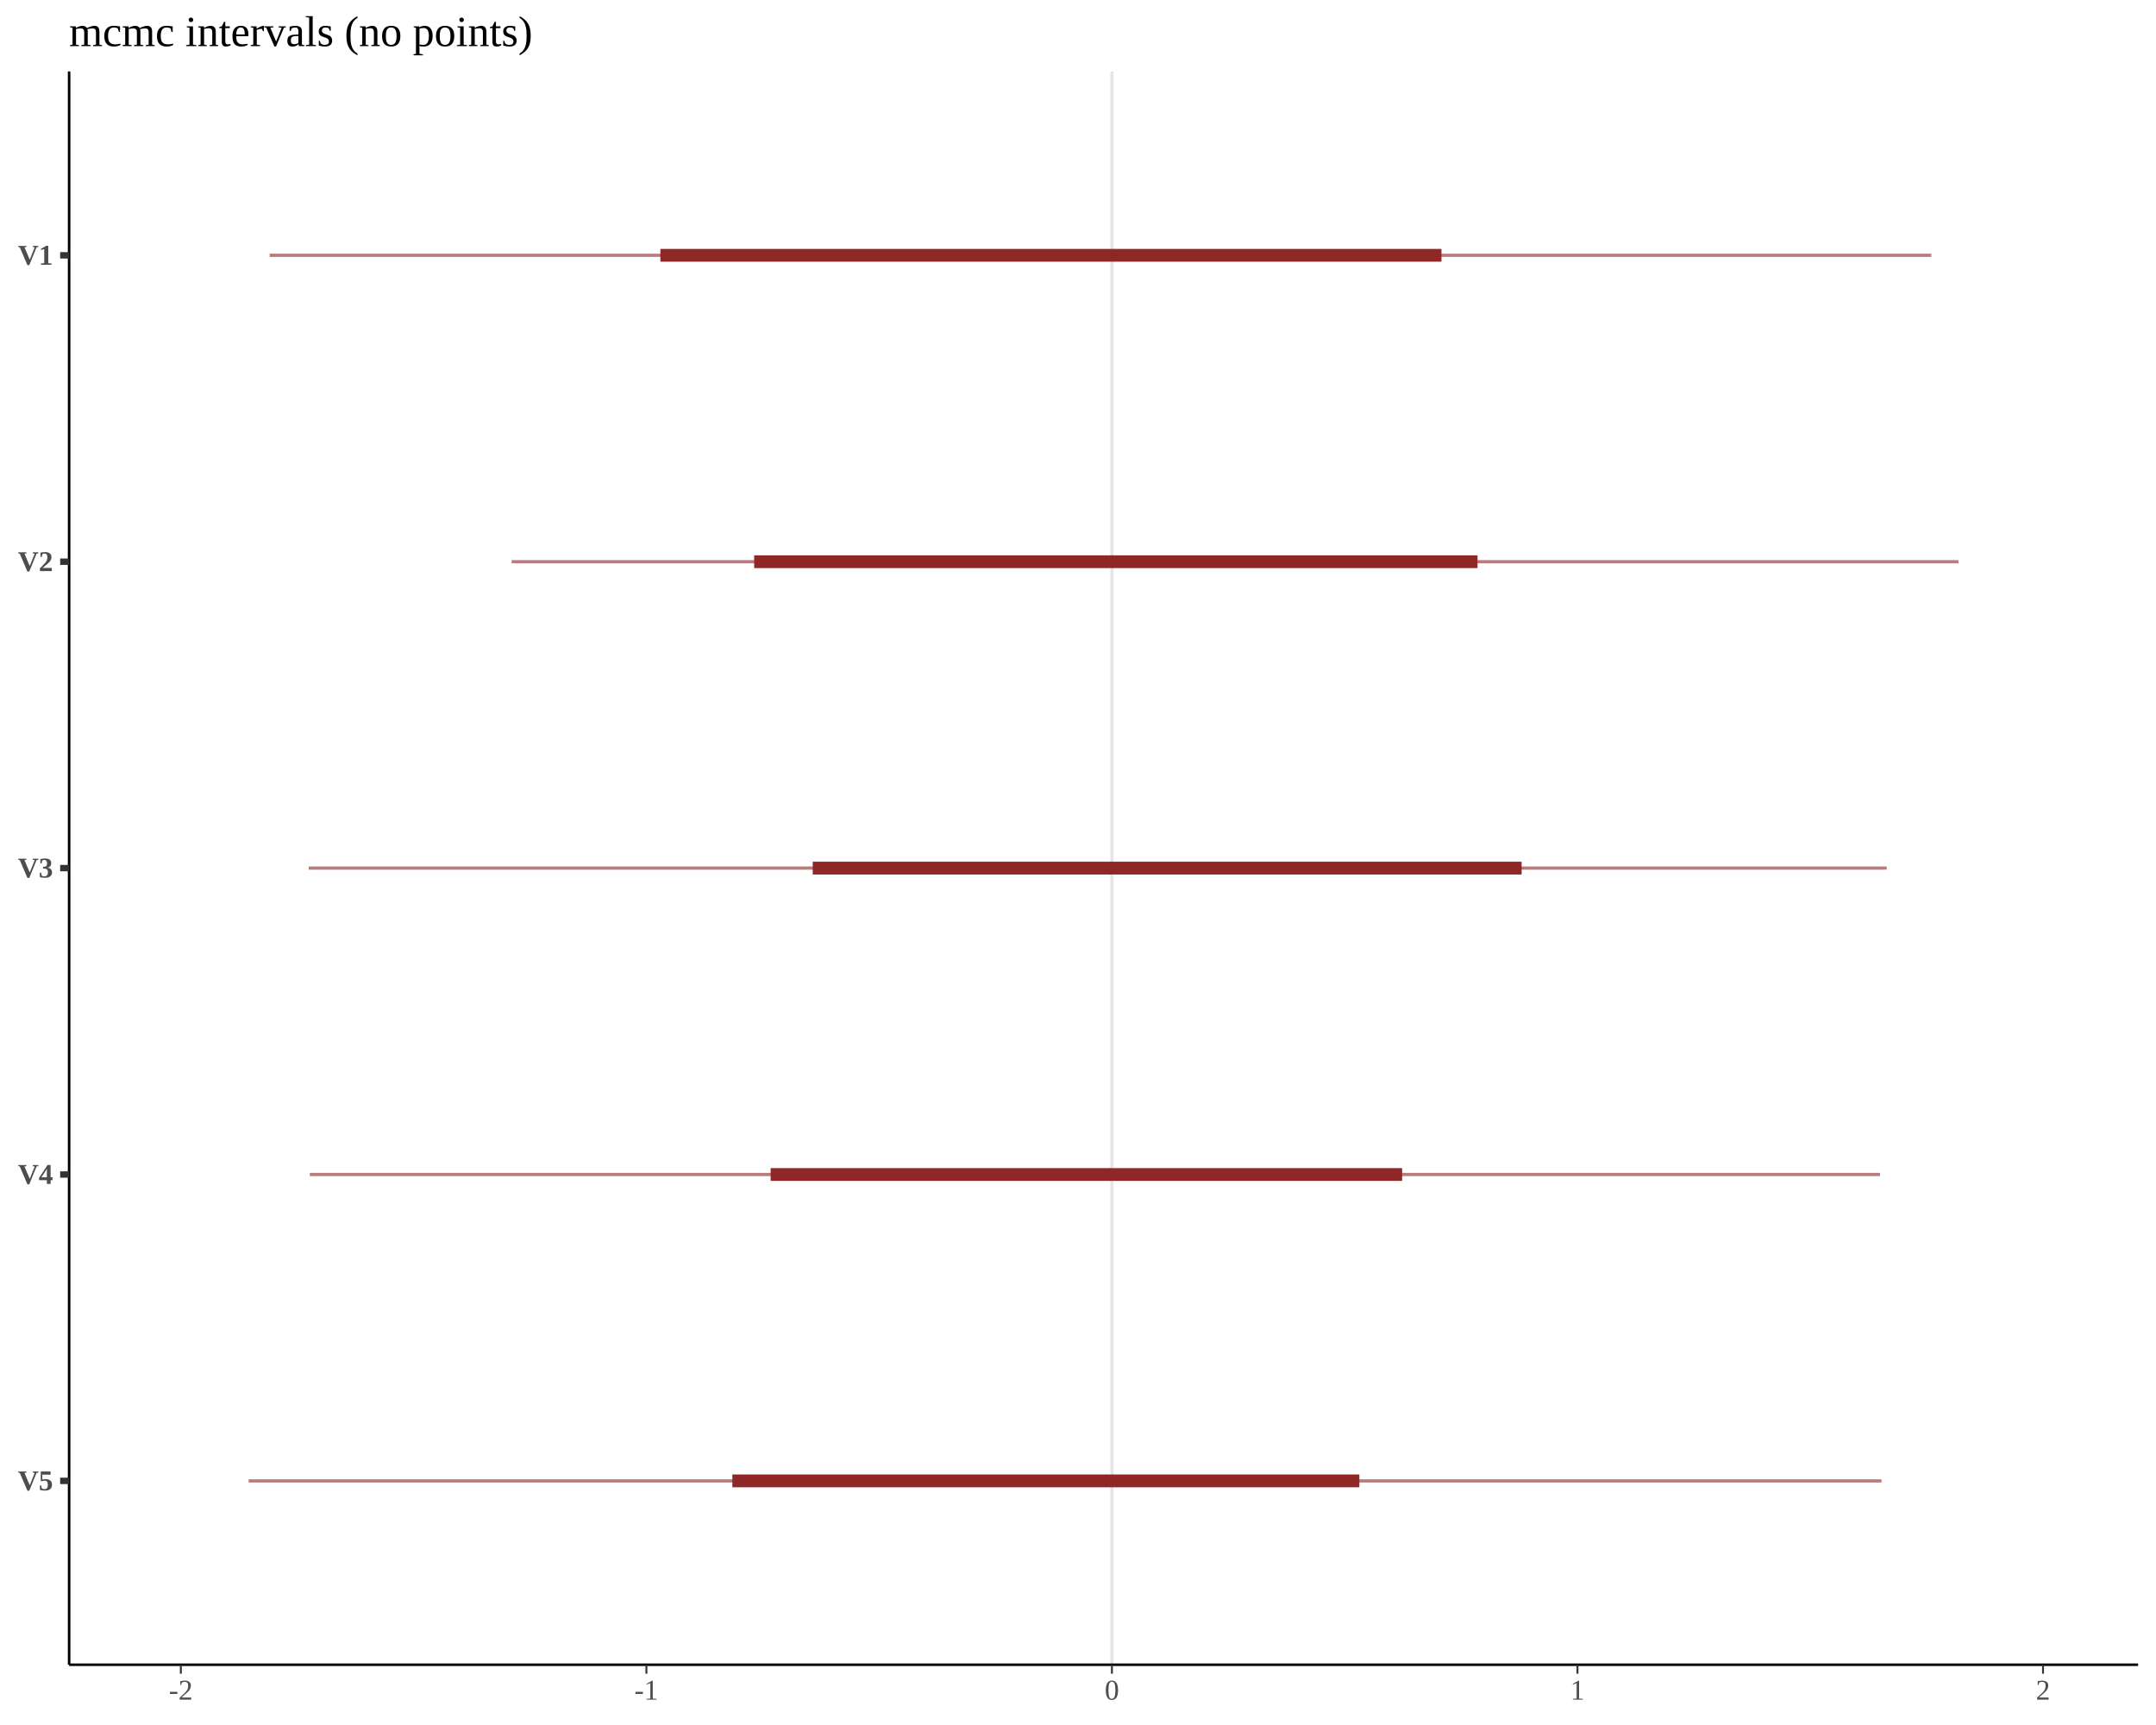
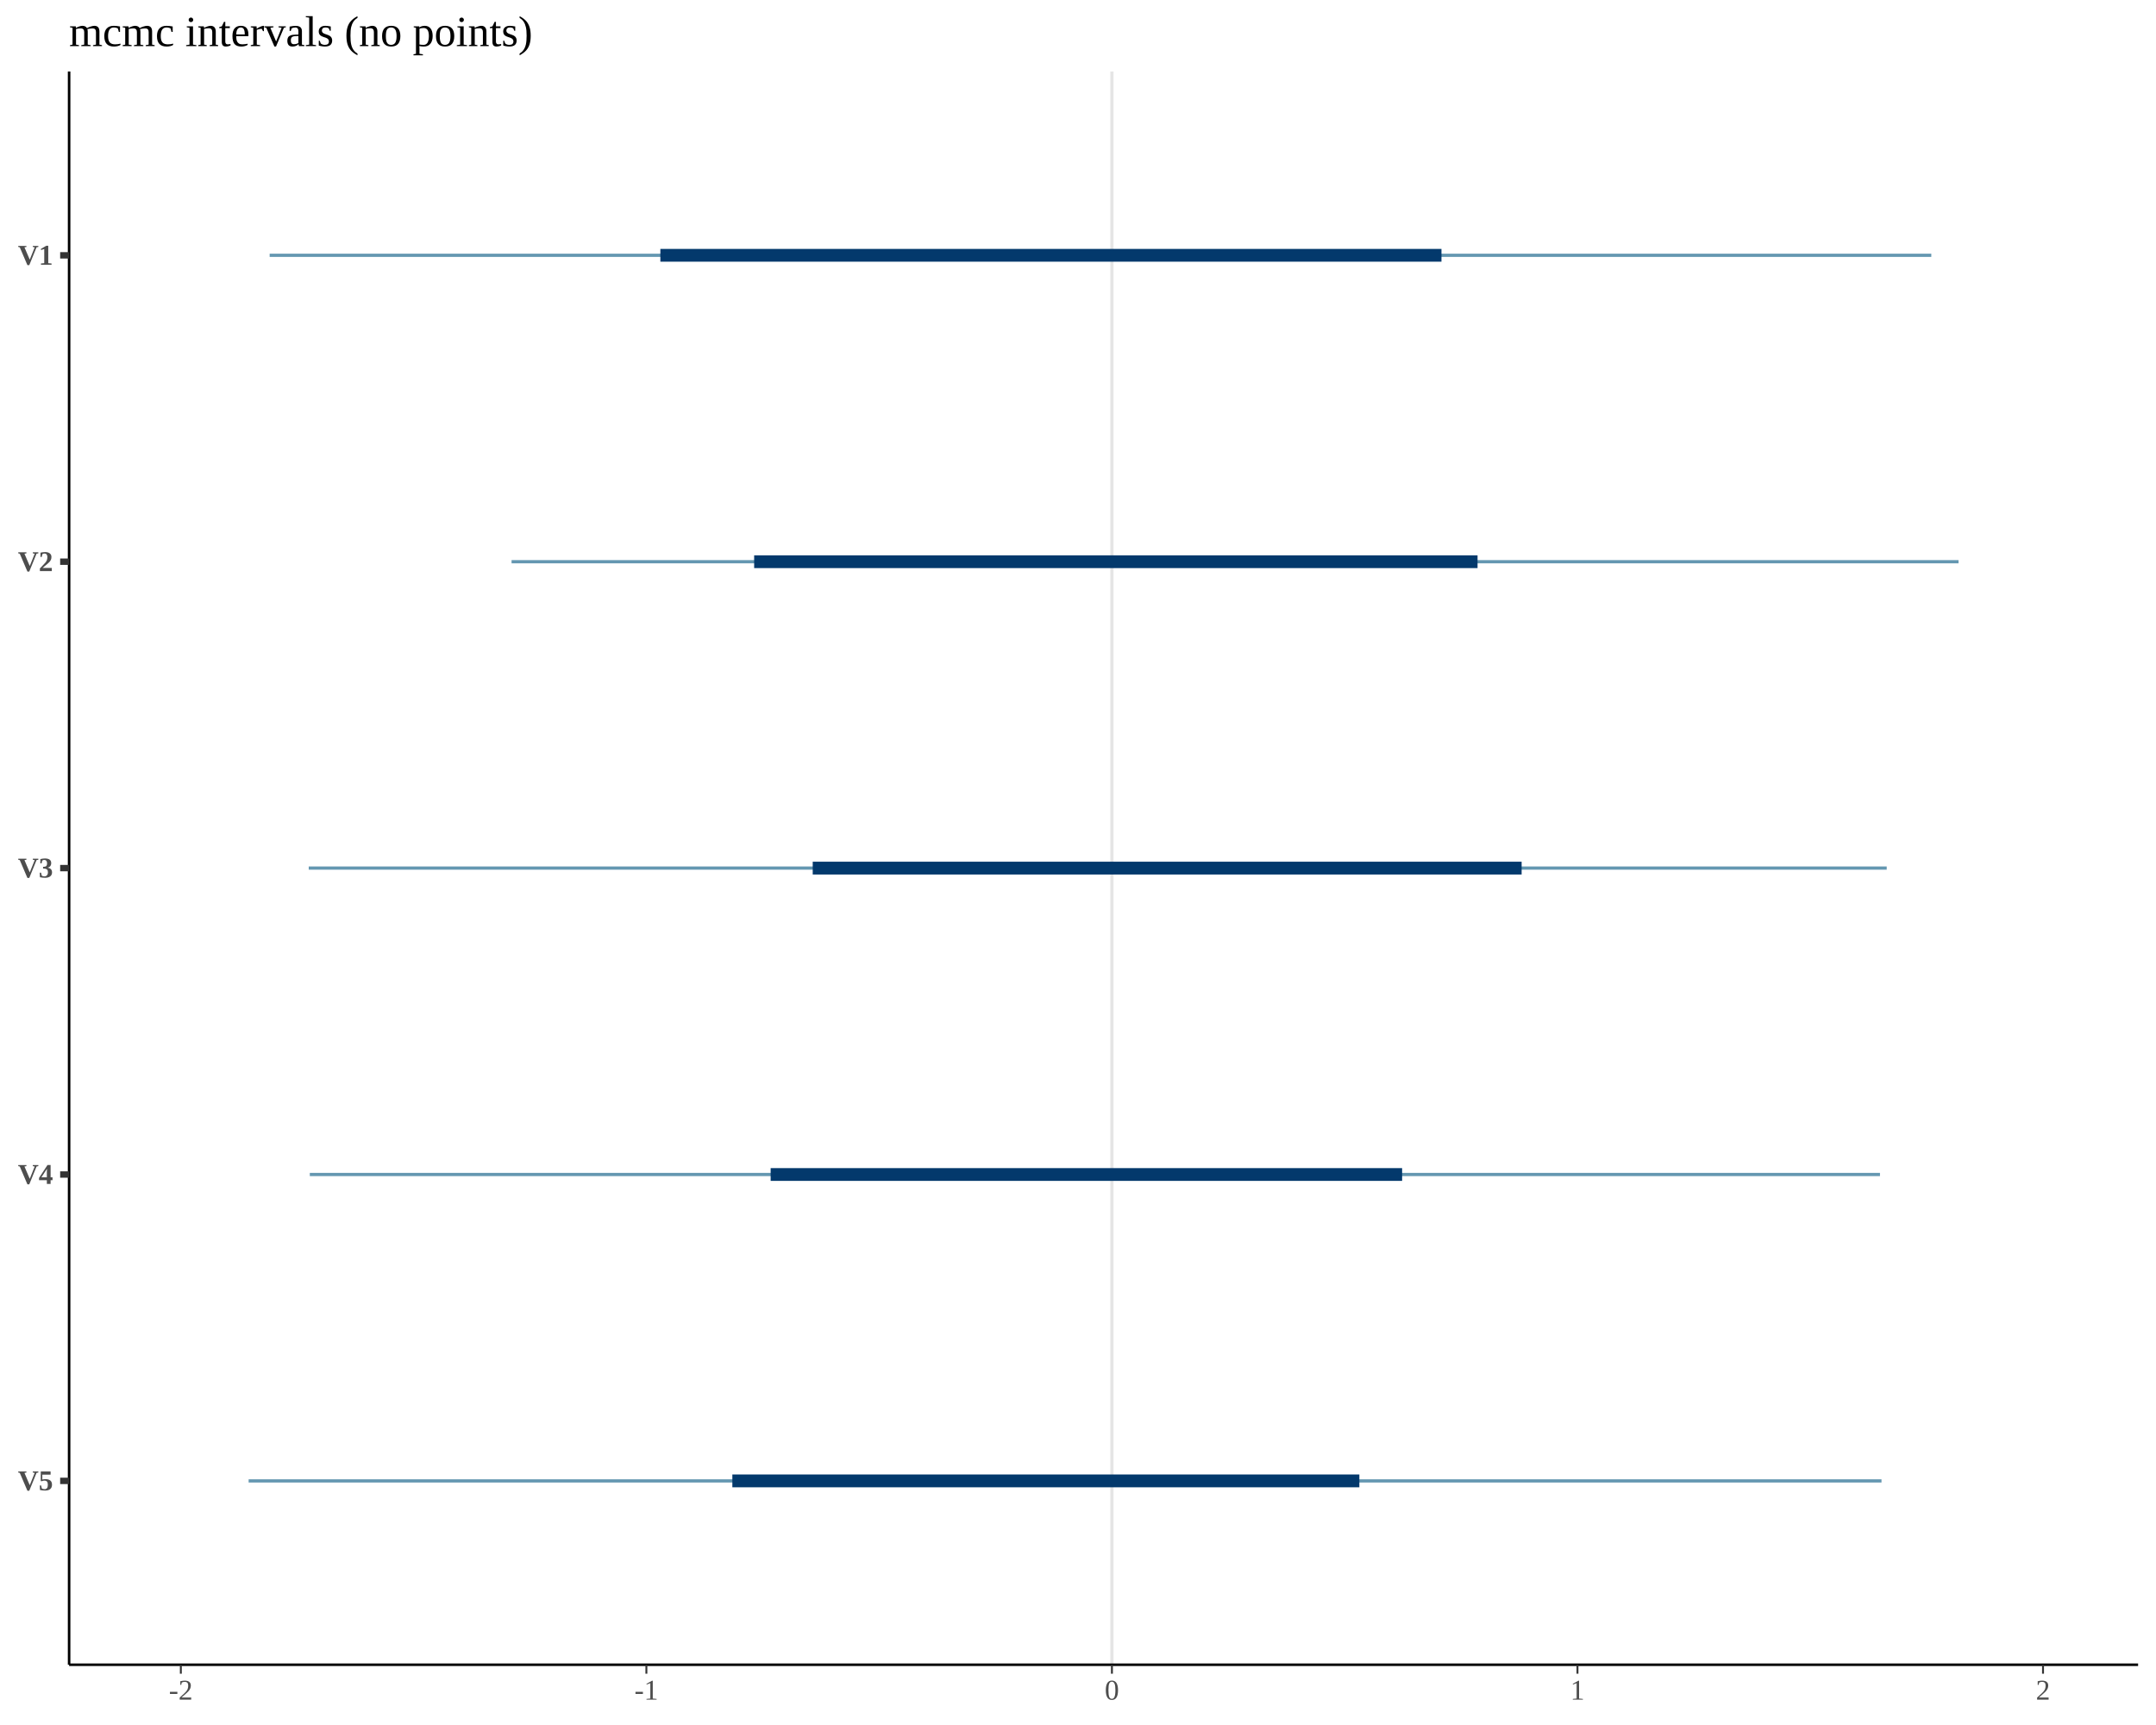
<svg xmlns="http://www.w3.org/2000/svg" viewBox="0 0 720.00 576.00">
  <defs>
    <style type="text/css">
    line, polyline, polygon, path, rect, circle {
      fill: none;
      stroke: #000000;
      stroke-linecap: round;
      stroke-linejoin: round;
      stroke-miterlimit: 10.00;
    }
  </style>
  </defs>
  <rect width="100%" height="100%" style="stroke: none; fill: #FFFFFF;" />
  <defs>
    <clipPath id="cpMjMuMDh8NzE0LjAyfDU1NS44OHwyMy44Ng==">
      <rect x="23.08" y="23.86" width="690.95" height="532.02" />
    </clipPath>
  </defs>
  <line x1="371.33" y1="555.88" x2="371.33" y2="23.86" style="stroke-width: 1.07; stroke: #E5E5E5; stroke-linecap: butt;" clip-path="url(#cpMjMuMDh8NzE0LjAyfDU1NS44OHwyMy44Ng==)" />
-   <line x1="90.05" y1="85.25" x2="644.96" y2="85.25" style="stroke-width: 1.07; stroke: #B97C7C; stroke-linecap: butt;" clip-path="url(#cpMjMuMDh8NzE0LjAyfDU1NS44OHwyMy44Ng==)" />
-   <line x1="170.84" y1="187.56" x2="654.06" y2="187.56" style="stroke-width: 1.07; stroke: #B97C7C; stroke-linecap: butt;" clip-path="url(#cpMjMuMDh8NzE0LjAyfDU1NS44OHwyMy44Ng==)" />
-   <line x1="103.10" y1="289.87" x2="630.07" y2="289.87" style="stroke-width: 1.07; stroke: #B97C7C; stroke-linecap: butt;" clip-path="url(#cpMjMuMDh8NzE0LjAyfDU1NS44OHwyMy44Ng==)" />
-   <line x1="103.46" y1="392.18" x2="627.82" y2="392.18" style="stroke-width: 1.07; stroke: #B97C7C; stroke-linecap: butt;" clip-path="url(#cpMjMuMDh8NzE0LjAyfDU1NS44OHwyMy44Ng==)" />
-   <line x1="83.03" y1="494.49" x2="628.33" y2="494.49" style="stroke-width: 1.07; stroke: #B97C7C; stroke-linecap: butt;" clip-path="url(#cpMjMuMDh8NzE0LjAyfDU1NS44OHwyMy44Ng==)" />
-   <line x1="220.53" y1="85.25" x2="481.38" y2="85.25" style="stroke-width: 4.27; stroke: #8F2727; stroke-linecap: butt;" clip-path="url(#cpMjMuMDh8NzE0LjAyfDU1NS44OHwyMy44Ng==)" />
-   <line x1="251.85" y1="187.56" x2="493.43" y2="187.56" style="stroke-width: 4.27; stroke: #8F2727; stroke-linecap: butt;" clip-path="url(#cpMjMuMDh8NzE0LjAyfDU1NS44OHwyMy44Ng==)" />
-   <line x1="271.41" y1="289.87" x2="508.15" y2="289.87" style="stroke-width: 4.27; stroke: #8F2727; stroke-linecap: butt;" clip-path="url(#cpMjMuMDh8NzE0LjAyfDU1NS44OHwyMy44Ng==)" />
-   <line x1="257.36" y1="392.18" x2="468.24" y2="392.18" style="stroke-width: 4.27; stroke: #8F2727; stroke-linecap: butt;" clip-path="url(#cpMjMuMDh8NzE0LjAyfDU1NS44OHwyMy44Ng==)" />
-   <line x1="244.57" y1="494.49" x2="453.96" y2="494.49" style="stroke-width: 4.27; stroke: #8F2727; stroke-linecap: butt;" clip-path="url(#cpMjMuMDh8NzE0LjAyfDU1NS44OHwyMy44Ng==)" />
+   <line x1="90.05" y1="85.25" x2="644.96" y2="85.25" style="stroke-width: 1.07; stroke: #6497B1; stroke-linecap: butt;" clip-path="url(#cpMjMuMDh8NzE0LjAyfDU1NS44OHwyMy44Ng==)" />
+   <line x1="170.84" y1="187.56" x2="654.06" y2="187.56" style="stroke-width: 1.07; stroke: #6497B1; stroke-linecap: butt;" clip-path="url(#cpMjMuMDh8NzE0LjAyfDU1NS44OHwyMy44Ng==)" />
+   <line x1="103.10" y1="289.87" x2="630.07" y2="289.87" style="stroke-width: 1.07; stroke: #6497B1; stroke-linecap: butt;" clip-path="url(#cpMjMuMDh8NzE0LjAyfDU1NS44OHwyMy44Ng==)" />
+   <line x1="103.46" y1="392.18" x2="627.82" y2="392.18" style="stroke-width: 1.07; stroke: #6497B1; stroke-linecap: butt;" clip-path="url(#cpMjMuMDh8NzE0LjAyfDU1NS44OHwyMy44Ng==)" />
+   <line x1="83.03" y1="494.49" x2="628.33" y2="494.49" style="stroke-width: 1.07; stroke: #6497B1; stroke-linecap: butt;" clip-path="url(#cpMjMuMDh8NzE0LjAyfDU1NS44OHwyMy44Ng==)" />
+   <line x1="220.53" y1="85.25" x2="481.38" y2="85.25" style="stroke-width: 4.27; stroke: #03396C; stroke-linecap: butt;" clip-path="url(#cpMjMuMDh8NzE0LjAyfDU1NS44OHwyMy44Ng==)" />
+   <line x1="251.85" y1="187.56" x2="493.43" y2="187.56" style="stroke-width: 4.27; stroke: #03396C; stroke-linecap: butt;" clip-path="url(#cpMjMuMDh8NzE0LjAyfDU1NS44OHwyMy44Ng==)" />
+   <line x1="271.41" y1="289.87" x2="508.15" y2="289.87" style="stroke-width: 4.27; stroke: #03396C; stroke-linecap: butt;" clip-path="url(#cpMjMuMDh8NzE0LjAyfDU1NS44OHwyMy44Ng==)" />
+   <line x1="257.36" y1="392.18" x2="468.24" y2="392.18" style="stroke-width: 4.27; stroke: #03396C; stroke-linecap: butt;" clip-path="url(#cpMjMuMDh8NzE0LjAyfDU1NS44OHwyMy44Ng==)" />
+   <line x1="244.57" y1="494.49" x2="453.96" y2="494.49" style="stroke-width: 4.27; stroke: #03396C; stroke-linecap: butt;" clip-path="url(#cpMjMuMDh8NzE0LjAyfDU1NS44OHwyMy44Ng==)" />
  <defs>
    <clipPath id="cpMC4wMHw3MjAuMDB8NTc2LjAwfDAuMDA=">
      <rect x="0.00" y="0.00" width="720.00" height="576.00" />
    </clipPath>
  </defs>
  <polyline points="23.08,555.88 23.08,23.86 " style="stroke-width: 0.85; stroke-linecap: butt;" clip-path="url(#cpMC4wMHw3MjAuMDB8NTc2LjAwfDAuMDA=)" />
  <g clip-path="url(#cpMC4wMHw3MjAuMDB8NTc2LjAwfDAuMDA=)">
    <text x="5.98" y="497.63" style="font-size: 9.60px; font-weight: bold; fill: #4D4D4D; font-family: Liberation Serif;" textLength="11.72px" lengthAdjust="spacingAndGlyphs">V5</text>
  </g>
  <g clip-path="url(#cpMC4wMHw3MjAuMDB8NTc2LjAwfDAuMDA=)">
    <text x="5.98" y="395.32" style="font-size: 9.60px; font-weight: bold; fill: #4D4D4D; font-family: Liberation Serif;" textLength="11.72px" lengthAdjust="spacingAndGlyphs">V4</text>
  </g>
  <g clip-path="url(#cpMC4wMHw3MjAuMDB8NTc2LjAwfDAuMDA=)">
    <text x="5.98" y="293.01" style="font-size: 9.60px; font-weight: bold; fill: #4D4D4D; font-family: Liberation Serif;" textLength="11.72px" lengthAdjust="spacingAndGlyphs">V3</text>
  </g>
  <g clip-path="url(#cpMC4wMHw3MjAuMDB8NTc2LjAwfDAuMDA=)">
    <text x="5.98" y="190.70" style="font-size: 9.60px; font-weight: bold; fill: #4D4D4D; font-family: Liberation Serif;" textLength="11.72px" lengthAdjust="spacingAndGlyphs">V2</text>
  </g>
  <g clip-path="url(#cpMC4wMHw3MjAuMDB8NTc2LjAwfDAuMDA=)">
    <text x="5.98" y="88.39" style="font-size: 9.60px; font-weight: bold; fill: #4D4D4D; font-family: Liberation Serif;" textLength="11.72px" lengthAdjust="spacingAndGlyphs">V1</text>
  </g>
  <polyline points="20.09,494.49 23.08,494.49 " style="stroke-width: 2.13; stroke: #333333; stroke-linecap: butt;" clip-path="url(#cpMC4wMHw3MjAuMDB8NTc2LjAwfDAuMDA=)" />
  <polyline points="20.09,392.18 23.08,392.18 " style="stroke-width: 2.13; stroke: #333333; stroke-linecap: butt;" clip-path="url(#cpMC4wMHw3MjAuMDB8NTc2LjAwfDAuMDA=)" />
  <polyline points="20.09,289.87 23.08,289.87 " style="stroke-width: 2.13; stroke: #333333; stroke-linecap: butt;" clip-path="url(#cpMC4wMHw3MjAuMDB8NTc2LjAwfDAuMDA=)" />
  <polyline points="20.09,187.56 23.08,187.56 " style="stroke-width: 2.13; stroke: #333333; stroke-linecap: butt;" clip-path="url(#cpMC4wMHw3MjAuMDB8NTc2LjAwfDAuMDA=)" />
  <polyline points="20.09,85.25 23.08,85.25 " style="stroke-width: 2.13; stroke: #333333; stroke-linecap: butt;" clip-path="url(#cpMC4wMHw3MjAuMDB8NTc2LjAwfDAuMDA=)" />
  <polyline points="23.08,555.88 714.02,555.88 " style="stroke-width: 0.85; stroke-linecap: butt;" clip-path="url(#cpMC4wMHw3MjAuMDB8NTc2LjAwfDAuMDA=)" />
  <polyline points="60.39,558.87 60.39,555.88 " style="stroke-width: 0.64; stroke: #333333; stroke-linecap: butt;" clip-path="url(#cpMC4wMHw3MjAuMDB8NTc2LjAwfDAuMDA=)" />
  <polyline points="215.86,558.87 215.86,555.88 " style="stroke-width: 0.64; stroke: #333333; stroke-linecap: butt;" clip-path="url(#cpMC4wMHw3MjAuMDB8NTc2LjAwfDAuMDA=)" />
  <polyline points="371.33,558.87 371.33,555.88 " style="stroke-width: 0.64; stroke: #333333; stroke-linecap: butt;" clip-path="url(#cpMC4wMHw3MjAuMDB8NTc2LjAwfDAuMDA=)" />
  <polyline points="526.80,558.87 526.80,555.88 " style="stroke-width: 0.64; stroke: #333333; stroke-linecap: butt;" clip-path="url(#cpMC4wMHw3MjAuMDB8NTc2LjAwfDAuMDA=)" />
  <polyline points="682.27,558.87 682.27,555.88 " style="stroke-width: 0.64; stroke: #333333; stroke-linecap: butt;" clip-path="url(#cpMC4wMHw3MjAuMDB8NTc2LjAwfDAuMDA=)" />
  <g clip-path="url(#cpMC4wMHw3MjAuMDB8NTc2LjAwfDAuMDA=)">
    <text x="56.39" y="567.54" style="font-size: 9.60px; fill: #4D4D4D; font-family: Liberation Serif;" textLength="7.98px" lengthAdjust="spacingAndGlyphs">-2</text>
  </g>
  <g clip-path="url(#cpMC4wMHw3MjAuMDB8NTc2LjAwfDAuMDA=)">
    <text x="211.86" y="567.54" style="font-size: 9.60px; fill: #4D4D4D; font-family: Liberation Serif;" textLength="7.98px" lengthAdjust="spacingAndGlyphs">-1</text>
  </g>
  <g clip-path="url(#cpMC4wMHw3MjAuMDB8NTc2LjAwfDAuMDA=)">
    <text x="368.93" y="567.54" style="font-size: 9.60px; fill: #4D4D4D; font-family: Liberation Serif;" textLength="4.80px" lengthAdjust="spacingAndGlyphs">0</text>
  </g>
  <g clip-path="url(#cpMC4wMHw3MjAuMDB8NTc2LjAwfDAuMDA=)">
    <text x="524.40" y="567.54" style="font-size: 9.60px; fill: #4D4D4D; font-family: Liberation Serif;" textLength="4.80px" lengthAdjust="spacingAndGlyphs">1</text>
  </g>
  <g clip-path="url(#cpMC4wMHw3MjAuMDB8NTc2LjAwfDAuMDA=)">
    <text x="679.87" y="567.54" style="font-size: 9.60px; fill: #4D4D4D; font-family: Liberation Serif;" textLength="4.80px" lengthAdjust="spacingAndGlyphs">2</text>
  </g>
  <g clip-path="url(#cpMC4wMHw3MjAuMDB8NTc2LjAwfDAuMDA=)">
    <text x="23.08" y="15.40" style="font-size: 14.40px; font-family: Liberation Serif;" textLength="154.72px" lengthAdjust="spacingAndGlyphs">mcmc intervals (no points)</text>
  </g>
</svg>
